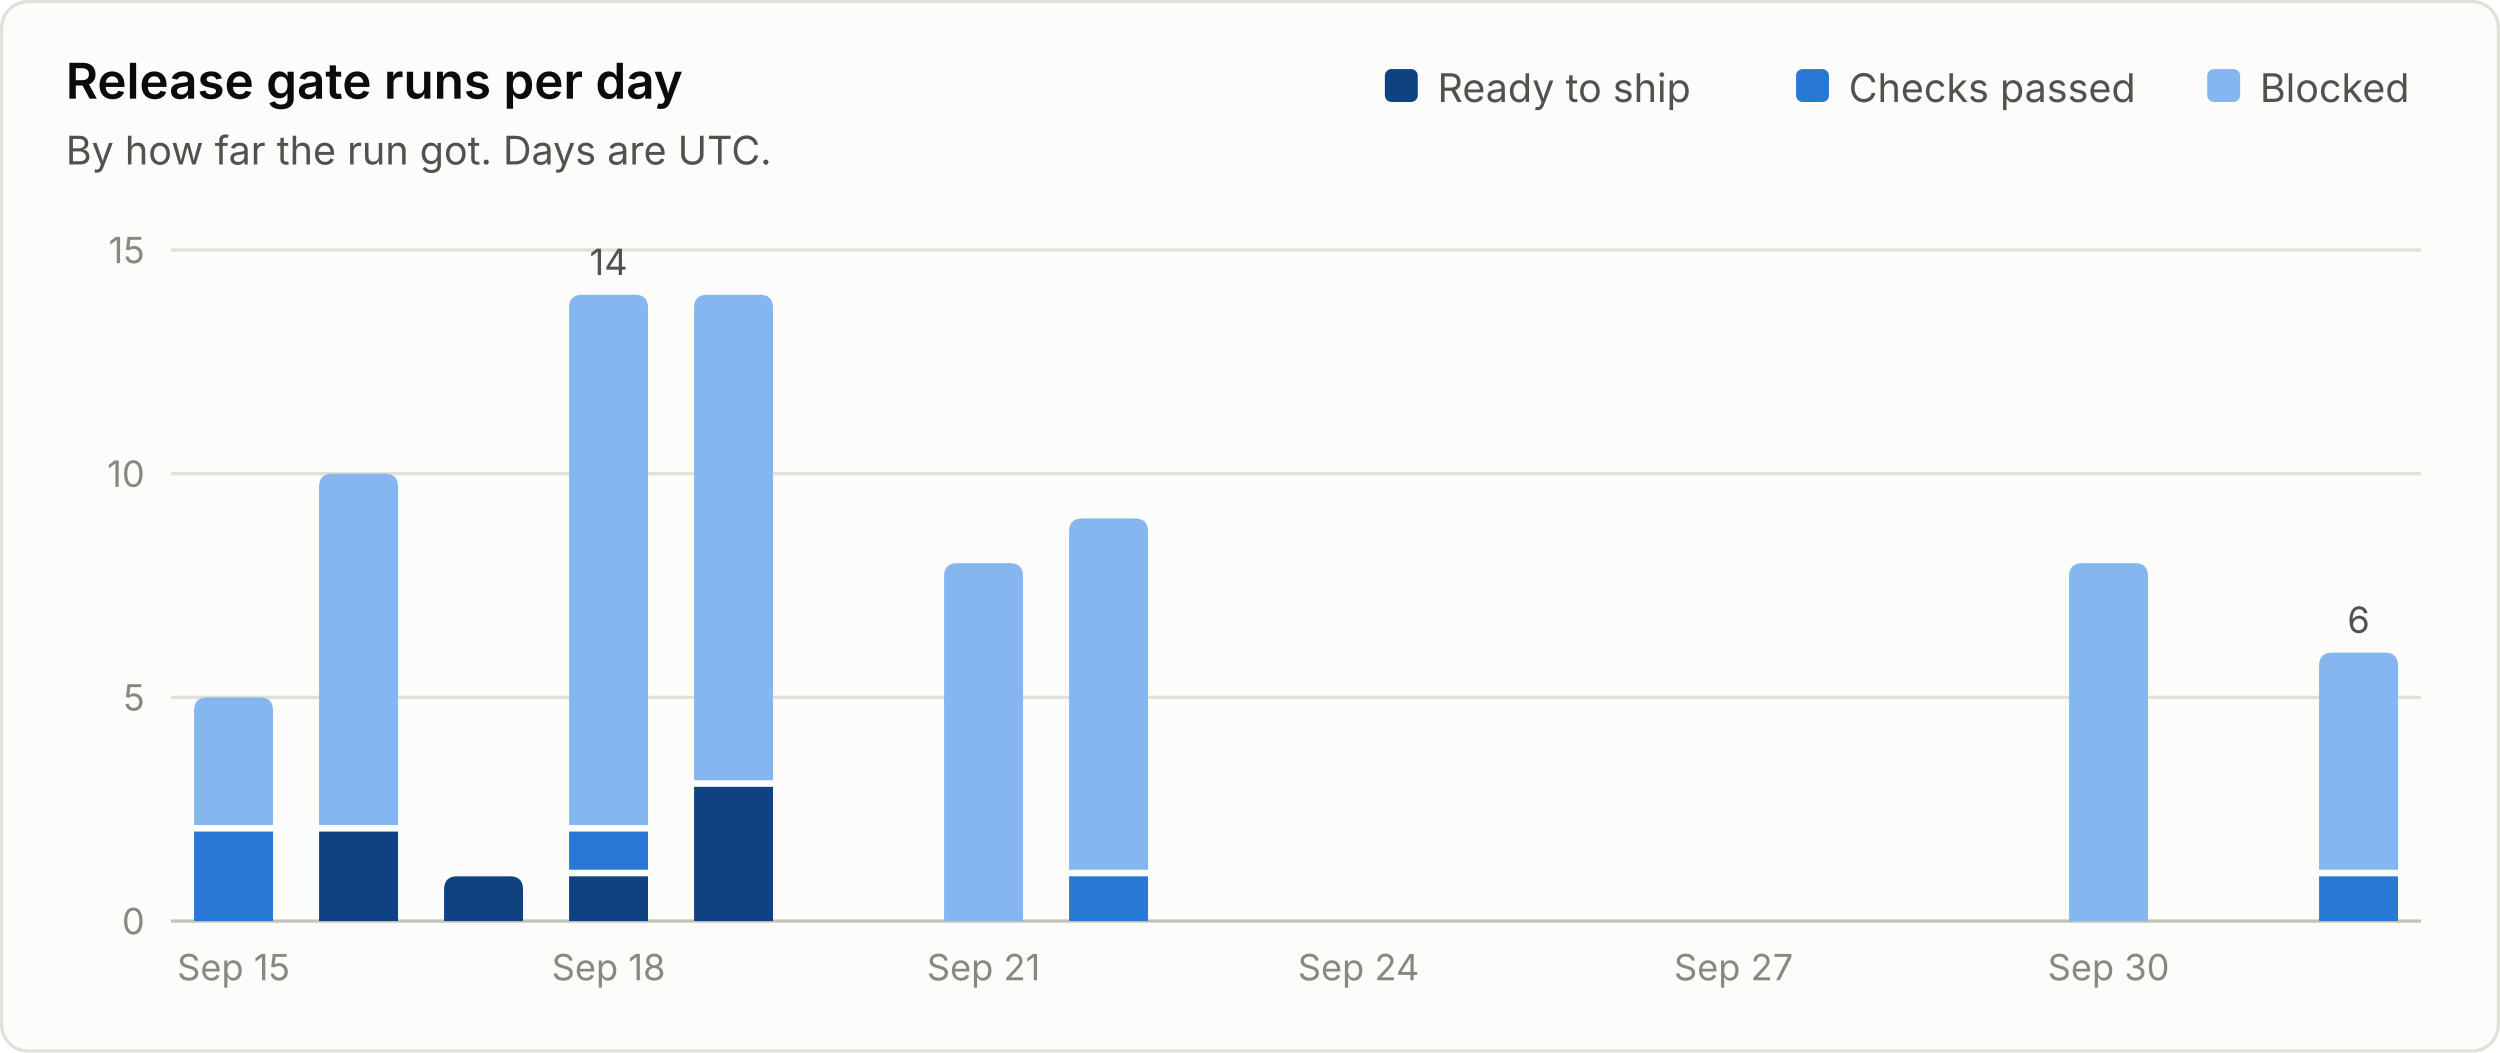
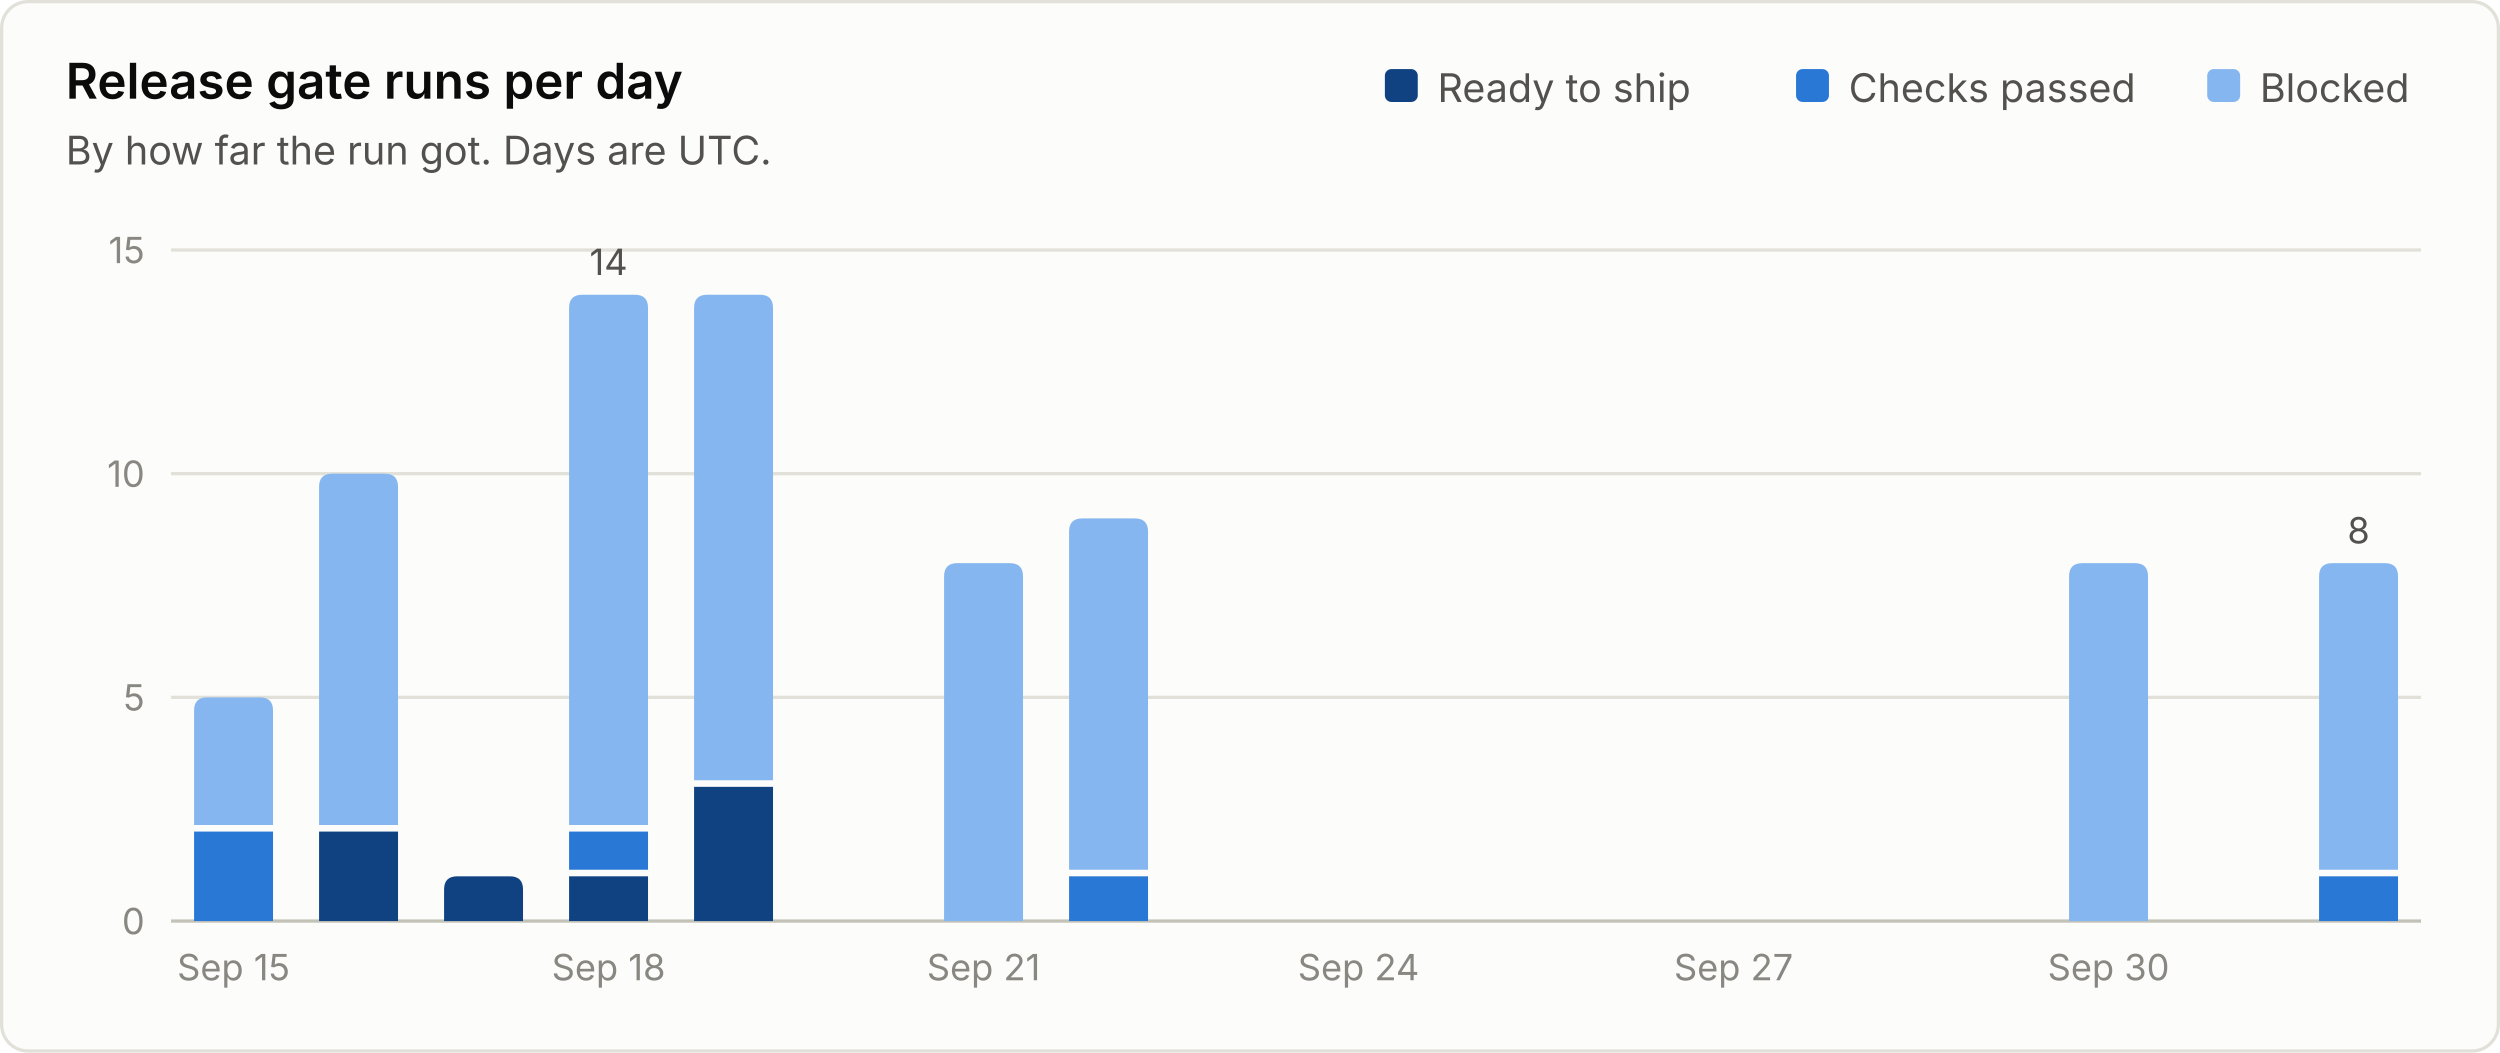
<svg xmlns="http://www.w3.org/2000/svg" viewBox="0 0 760 320" width="760" height="320" role="img" font-family="system-ui, -apple-system, 'Segoe UI', sans-serif">
  <rect x="0.5" y="0.5" width="759" height="319" rx="8" fill="#fcfcfb" stroke="#e1e0d9" />
  <text x="20.0" y="30.0" fill="#0b0b0b" font-size="15" font-weight="600" text-anchor="start">Release gate runs per day</text>
  <text x="20.0" y="50.0" fill="#52514e" font-size="12" font-weight="400" text-anchor="start">By how far the run got. Days are UTC.</text>
  <line x1="52" y1="280.0" x2="736" y2="280.0" stroke="#c3c2b7" stroke-width="1" />
  <text x="44.0" y="284.0" fill="#898781" font-size="11" font-weight="400" text-anchor="end">0</text>
  <line x1="52" y1="212.0" x2="736" y2="212.0" stroke="#e1e0d9" stroke-width="1" />
  <text x="44.0" y="216.0" fill="#898781" font-size="11" font-weight="400" text-anchor="end">5</text>
  <line x1="52" y1="144.0" x2="736" y2="144.0" stroke="#e1e0d9" stroke-width="1" />
  <text x="44.0" y="148.0" fill="#898781" font-size="11" font-weight="400" text-anchor="end">10</text>
  <line x1="52" y1="76.0" x2="736" y2="76.0" stroke="#e1e0d9" stroke-width="1" />
  <text x="44.0" y="80.0" fill="#898781" font-size="11" font-weight="400" text-anchor="end">15</text>
  <text x="687.0" y="31.0" fill="#52514e" font-size="12" font-weight="400" text-anchor="start">Blocked</text>
  <rect x="671.0" y="21" width="10" height="10" rx="2" fill="#86b6ef" />
  <text x="562.0" y="31.0" fill="#52514e" font-size="12" font-weight="400" text-anchor="start">Checks passed</text>
  <rect x="546.0" y="21" width="10" height="10" rx="2" fill="#2a78d6" />
  <text x="437.0" y="31.0" fill="#52514e" font-size="12" font-weight="400" text-anchor="start">Ready to ship</text>
  <rect x="421.0" y="21" width="10" height="10" rx="2" fill="#104281" />
  <path d="M59.0 280.0 V252.8 Q59.0 252.8 59.0 252.8 H83.0 Q83.0 252.8 83.0 252.8 V280.0 Z" fill="#2a78d6" />
  <path d="M59.0 250.8 V216.0 Q59.0 212.0 63.0 212.0 H79.0 Q83.0 212.0 83.0 216.0 V250.8 Z" fill="#86b6ef" />
  <text x="71.0" y="298.0" fill="#898781" font-size="11" font-weight="400" text-anchor="middle">Sep 15</text>
  <path d="M97.0 280.0 V252.8 Q97.0 252.8 97.0 252.8 H121.0 Q121.0 252.8 121.0 252.8 V280.0 Z" fill="#104281" />
  <path d="M97.0 250.8 V148.0 Q97.0 144.0 101.0 144.0 H117.0 Q121.0 144.0 121.0 148.0 V250.8 Z" fill="#86b6ef" />
  <path d="M135.0 280.0 V270.4 Q135.0 266.4 139.0 266.4 H155.0 Q159.0 266.4 159.0 270.4 V280.0 Z" fill="#104281" />
  <path d="M173.0 280.0 V266.4 Q173.0 266.4 173.0 266.4 H197.0 Q197.0 266.4 197.0 266.4 V280.0 Z" fill="#104281" />
  <path d="M173.0 264.4 V252.8 Q173.0 252.8 173.0 252.8 H197.0 Q197.0 252.8 197.0 252.8 V264.4 Z" fill="#2a78d6" />
  <path d="M173.0 250.8 V93.6 Q173.0 89.6 177.0 89.6 H193.0 Q197.0 89.6 197.0 93.6 V250.8 Z" fill="#86b6ef" />
  <text x="185.0" y="83.6" fill="#52514e" font-size="11" font-weight="400" text-anchor="middle">14</text>
  <text x="185.0" y="298.0" fill="#898781" font-size="11" font-weight="400" text-anchor="middle">Sep 18</text>
  <path d="M211.0 280.0 V239.2 Q211.0 239.2 211.0 239.2 H235.0 Q235.0 239.2 235.0 239.2 V280.0 Z" fill="#104281" />
  <path d="M211.0 237.2 V93.6 Q211.0 89.6 215.0 89.6 H231.0 Q235.0 89.6 235.0 93.6 V237.2 Z" fill="#86b6ef" />
  <path d="M287.0 280.0 V175.2 Q287.0 171.2 291.0 171.2 H307.0 Q311.0 171.2 311.0 175.2 V280.0 Z" fill="#86b6ef" />
  <text x="299.0" y="298.0" fill="#898781" font-size="11" font-weight="400" text-anchor="middle">Sep 21</text>
  <path d="M325.0 280.0 V266.4 Q325.0 266.4 325.0 266.4 H349.0 Q349.0 266.4 349.0 266.4 V280.0 Z" fill="#2a78d6" />
  <path d="M325.0 264.4 V161.6 Q325.0 157.6 329.0 157.6 H345.0 Q349.0 157.6 349.0 161.6 V264.4 Z" fill="#86b6ef" />
  <text x="413.0" y="298.0" fill="#898781" font-size="11" font-weight="400" text-anchor="middle">Sep 24</text>
  <text x="527.0" y="298.0" fill="#898781" font-size="11" font-weight="400" text-anchor="middle">Sep 27</text>
  <path d="M629.0 280.0 V175.2 Q629.0 171.2 633.0 171.2 H649.0 Q653.0 171.2 653.0 175.2 V280.0 Z" fill="#86b6ef" />
  <text x="641.0" y="298.0" fill="#898781" font-size="11" font-weight="400" text-anchor="middle">Sep 30</text>
  <path d="M705.0 280.0 V266.4 Q705.0 266.4 705.0 266.4 H729.0 Q729.0 266.4 729.0 266.4 V280.0 Z" fill="#2a78d6" />
-   <path d="M705.0 264.4 V202.4 Q705.0 198.4 709.0 198.4 H725.0 Q729.0 198.4 729.0 202.4 V264.4 Z" fill="#86b6ef" />
-   <text x="717.0" y="192.4" fill="#52514e" font-size="11" font-weight="400" text-anchor="middle">6</text>
+   <path d="M705.0 264.4 V175.2 Q705.0 171.2 709.0 171.2 H725.0 Q729.0 171.2 729.0 175.2 V264.4 Z" fill="#86b6ef" />
+   <text x="717.0" y="165.2" fill="#52514e" font-size="11" font-weight="400" text-anchor="middle">8</text>
</svg>
